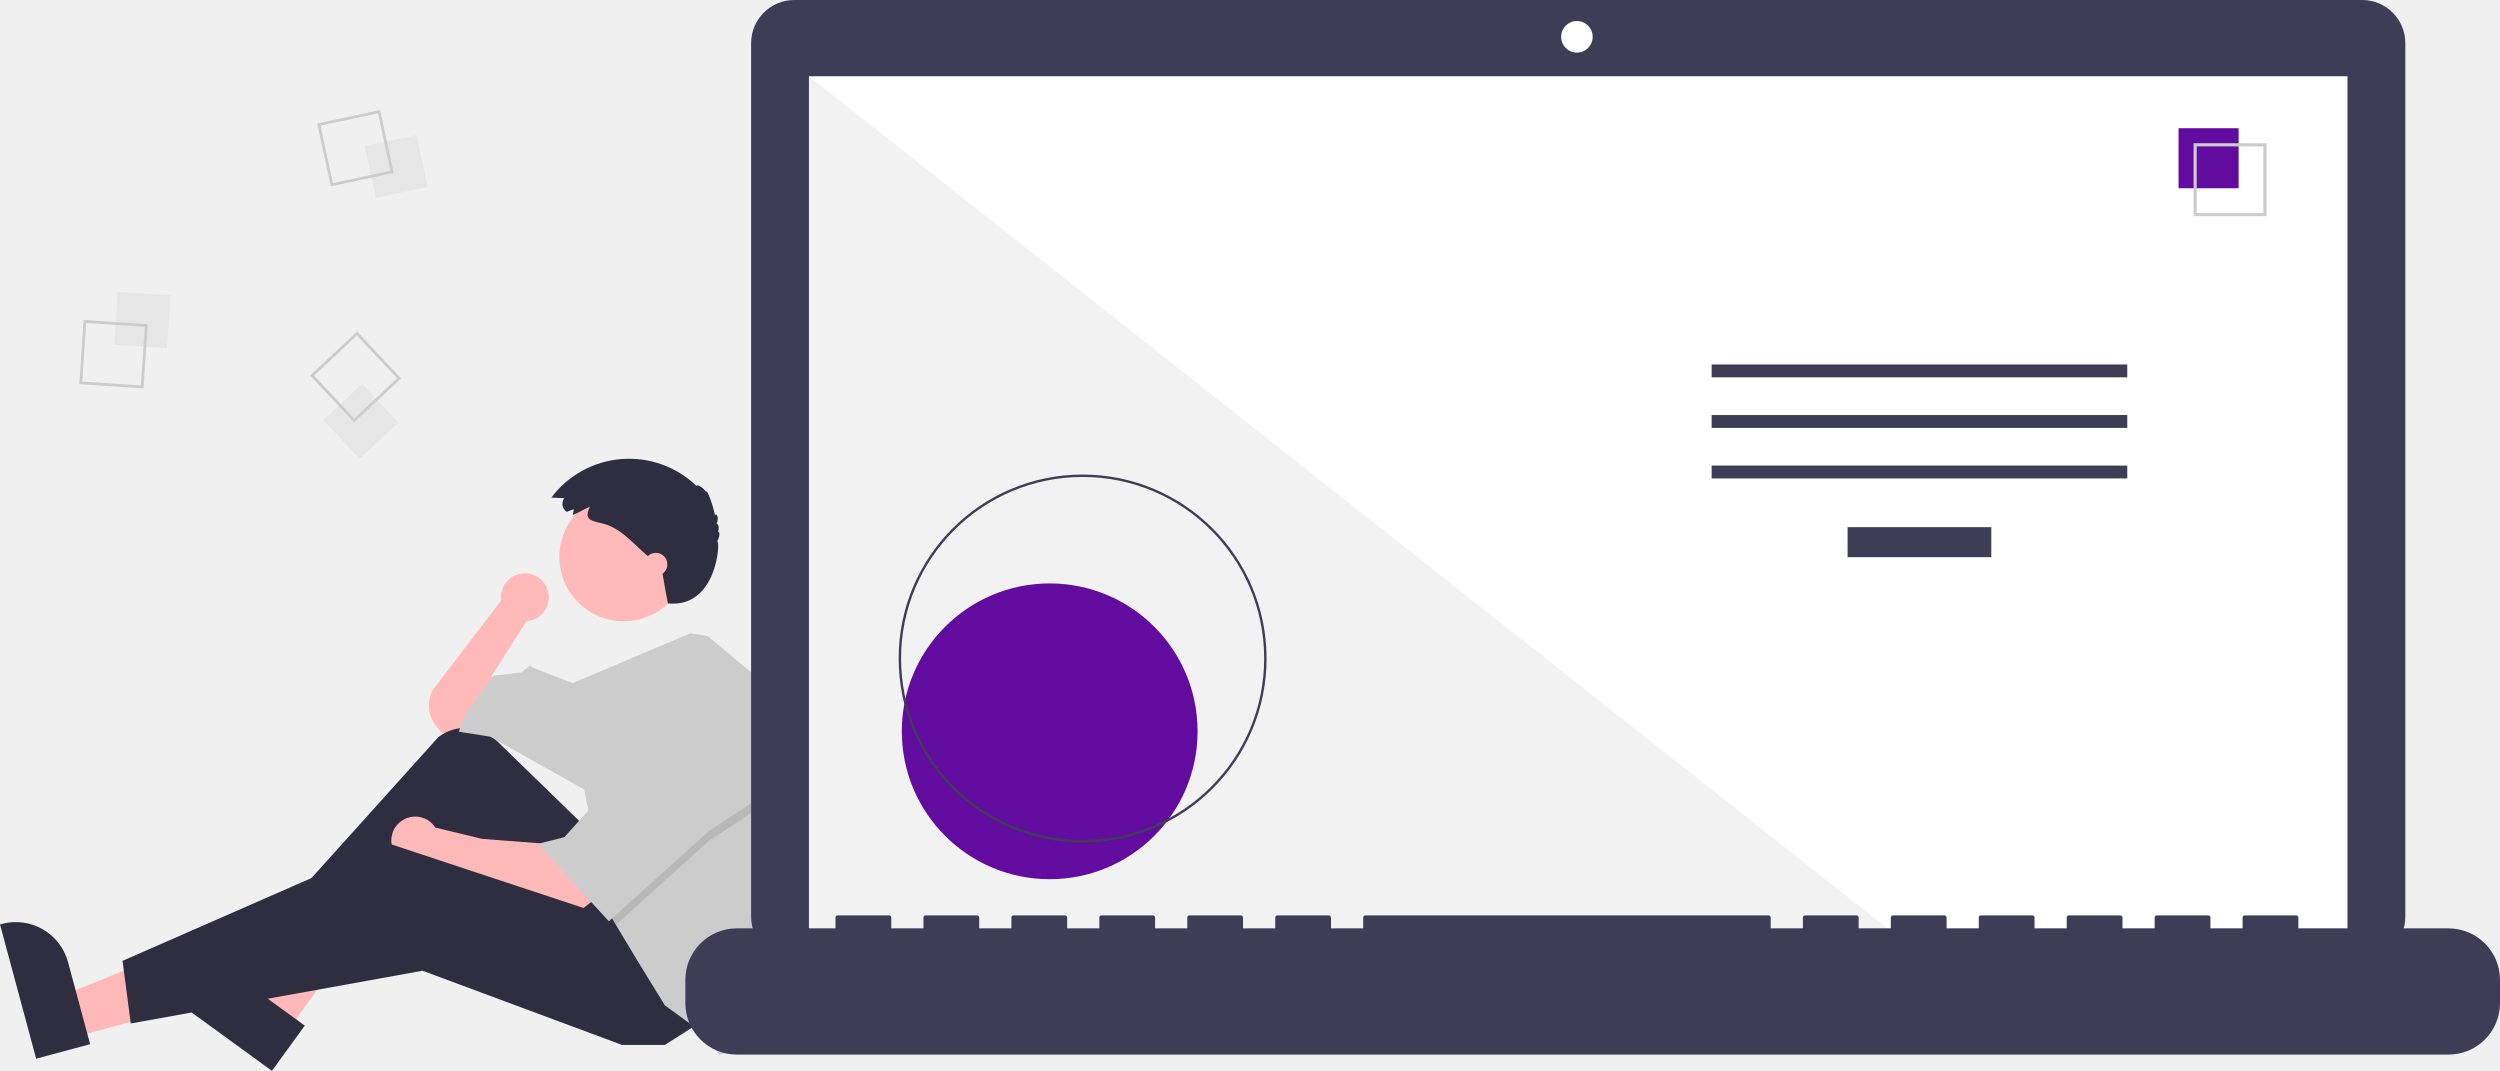
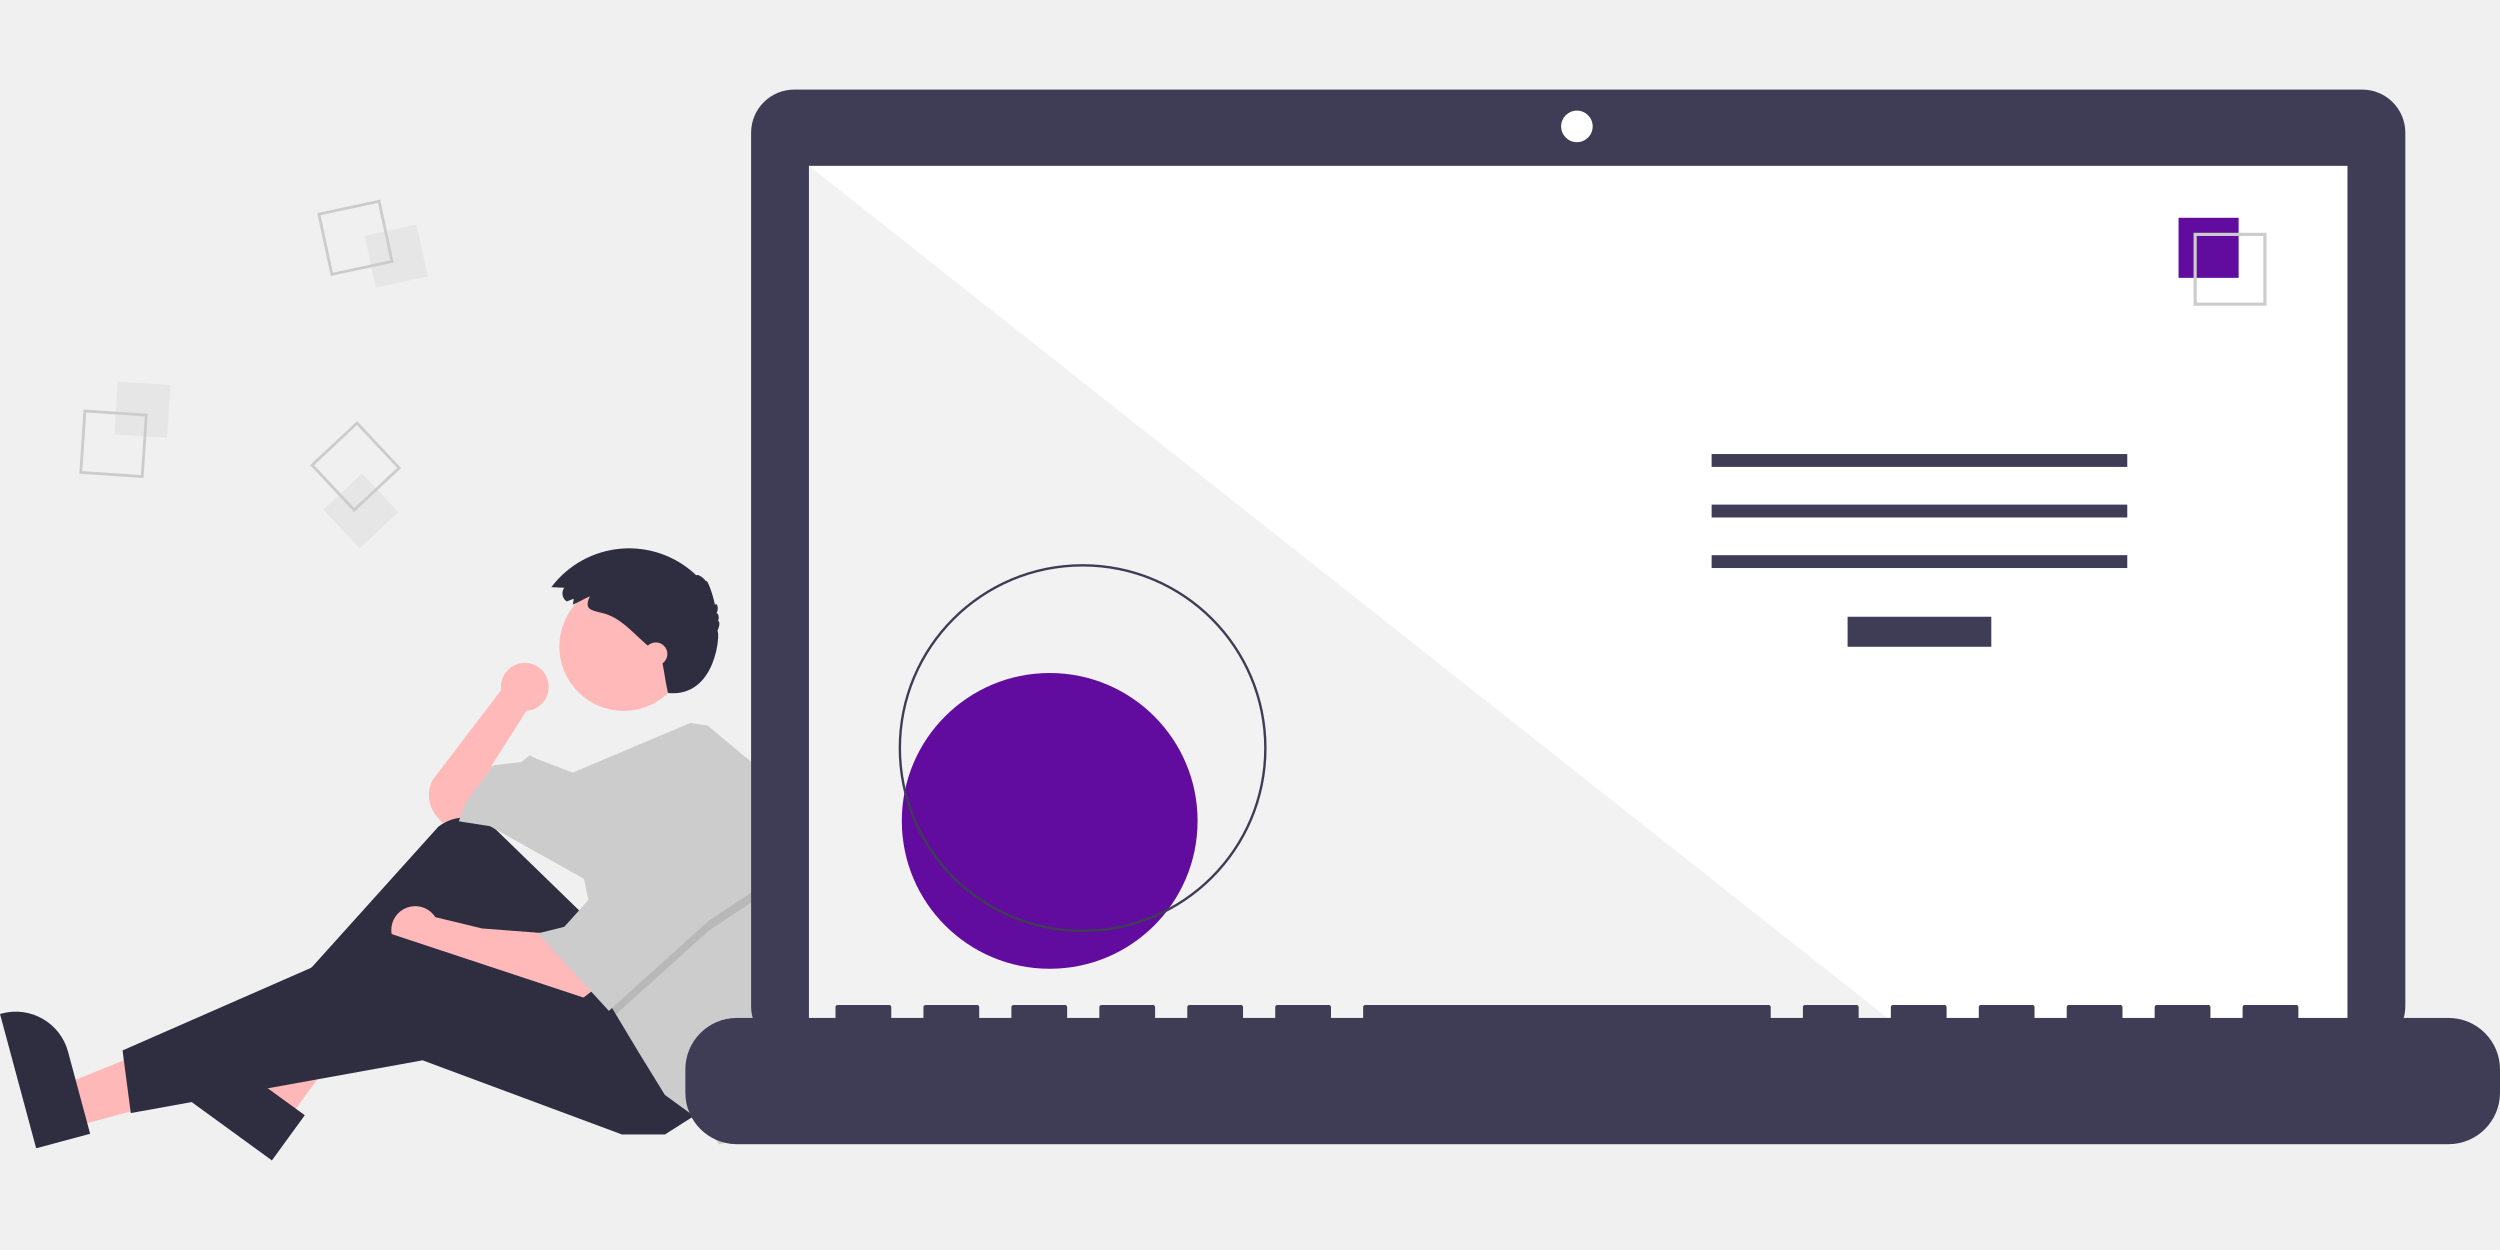
- <svg xmlns="http://www.w3.org/2000/svg" data-name="Layer 1" width="1019.484" height="436.681" viewBox="0 0 1019.484 436.681">
+ <svg xmlns="http://www.w3.org/2000/svg" data-name="Layer 1" width="500" height="250" viewBox="0 0 1019.484 436.681">
  <path d="M314.028,475.274a9.751,9.751,0,1,0-19.407,1.282l-28.014,36.686a13.583,13.583,0,0,0,1.836,14.914l2.198,2.564,10.083-2.017,11.428-10.083L290.806,507.192l14.117-22.183-.018-.016A9.743,9.743,0,0,0,314.028,475.274Z" transform="translate(-90.2579 -231.6594)" fill="#ffb9b9" />
  <polygon points="30.041 422.968 25.468 405.984 88.8 380.265 95.549 405.331 30.041 422.968" fill="#ffb8b8" />
  <path d="M105.002,663.391,90.258,608.629l.693-.187a22.075,22.075,0,0,1,27.054,15.575l0.0.001L127.01,657.466Z" transform="translate(-90.2579 -231.6594)" fill="#2f2e41" />
  <polygon points="117.278 420.254 103.054 409.91 136.185 350.121 157.179 365.388 117.278 420.254" fill="#ffb8b8" />
  <path d="M201.137,668.341,155.271,634.985l.422-.58a22.075,22.075,0,0,1,30.835-4.87l.001.001L214.542,649.908Z" transform="translate(-90.2579 -231.6594)" fill="#2f2e41" />
  <path d="M328.45,568.364l-35.795-34.773a18.076,18.076,0,0,0-23.668-1.322L201.401,607.352l6.05,9.411L271.984,573.069l43.694,57.139,41.678-20.838Z" transform="translate(-90.2579 -231.6594)" fill="#2f2e41" />
  <path d="M312.989,575.758l-26.217-2.017-18.986-4.603a9.753,9.753,0,1,0-1.85,12.656l-.003.014,11.428,4.706,49.072,16.806,6.05-4.706Z" transform="translate(-90.2579 -231.6594)" fill="#ffb9b9" />
  <polygon points="285.92 416.699 271.131 426.11 253.653 426.11 172.315 395.86 53.332 417.371 49.971 391.826 158.871 344.099 254.326 375.693 285.92 416.699" fill="#2f2e41" />
  <circle cx="254.326" cy="227.132" r="26.217" fill="#ffb9b9" />
  <path d="M412.417,563.463a150.631,150.631,0,0,1-7.388,46.592l-1.963,6.037-9.411,43.022-10.083,2.689-7.394-9.411-14.789-10.755L350.634,624.158,341.411,608.791l-2.877-4.8-10.083-50.416-38.317-21.511-12.772-2.017,2.689-7.394,11.428-15.461L302.906,505.847l3.361-2.689,2.689,1.344,14.823,5.71,48.057-20.304,7.031,1.15L403.067,511.225A150.499,150.499,0,0,1,412.417,563.463Z" transform="translate(-90.2579 -231.6594)" fill="#ccc" />
  <polygon points="314.825 325.949 289.281 342.754 251.153 377.131 248.276 372.332 240.209 331.999 242.226 331.999 263.065 293.683 314.825 325.949" opacity="0.1" style="isolation:isolate" />
  <polygon points="263.065 289.649 242.226 327.965 230.126 341.41 219.371 344.099 248.276 375.693 289.281 338.721 314.825 321.915 263.065 289.649" fill="#ccc" />
  <path d="M324.193,439.299l-2.841,1.093a3.965,3.965,0,0,1-1.06-5.507q.023-.034.047-.067l-5.249-.246a39.637,39.637,0,0,1,59.173-4.77c.239-.823,2.844.778,3.908,2.402.357-1.339,2.8,5.135,3.664,9.712.4-1.524,1.938.936.591,3.297.854-.125,1.239,2.059.578,3.276.934-.439.777,2.169-.236,3.911,1.333-.118-.114,27.331-20.114,25.331-1.392-6.397-1-6-2.64-14.226-.763-.81-1.599-1.548-2.433-2.284l-4.513-3.983c-5.247-4.632-10.021-10.348-17.011-12.08-4.804-1.19-7.841-1.458-5.223-6.872-2.365.987-4.574,2.455-6.961,3.372C323.905,440.902,324.239,440.055,324.193,439.299Z" transform="translate(-90.2579 -231.6594)" fill="#2f2e41" />
  <circle cx="267.434" cy="230.157" r="4.706" fill="#ffb9b9" />
  <rect x="137.514" y="351.376" width="21.61" height="21.61" transform="translate(-313.1754 254.4458) rotate(-86.18992)" fill="#e6e6e6" style="isolation:isolate" />
  <path d="M124.344,362.131l26.183,1.744-1.744,26.183-26.183-1.744Zm24.969,2.806-23.906-1.592-1.592,23.906,23.906,1.592Z" transform="translate(-90.2579 -231.6594)" fill="#ccc" />
  <rect x="241.009" y="288.772" width="21.61" height="21.61" transform="translate(-147.5724 -172.0746) rotate(-12.12675)" fill="#e6e6e6" style="isolation:isolate" />
  <path d="M245.278,276.51l5.513,25.655-25.655,5.513-5.513-25.655Zm4.157,24.779-5.033-23.424-23.424,5.033,5.033,23.424Z" transform="translate(-90.2579 -231.6594)" fill="#ccc" />
  <rect x="226.603" y="392.674" width="21.61" height="21.61" transform="translate(-301.9456 39.64172) rotate(-43.12712)" fill="#e6e6e6" style="isolation:isolate" />
  <path d="M253.815,385.997,234.663,403.935l-17.939-19.152,19.152-17.939Zm-19.099,16.326,17.486-16.379-16.379-17.486-17.486,16.379Z" transform="translate(-90.2579 -231.6594)" fill="#ccc" />
  <path d="M1053.535,231.659H414.152a17.598,17.598,0,0,0-17.599,17.598v356.252a17.599,17.599,0,0,0,17.599,17.599H1053.535a17.599,17.599,0,0,0,17.599-17.599V249.258a17.599,17.599,0,0,0-17.599-17.598Z" transform="translate(-90.2579 -231.6594)" fill="#3f3d56" />
  <rect x="329.89" y="31.101" width="627.391" height="353.913" fill="#fff" />
  <circle cx="643.049" cy="15.014" r="6.435" fill="#fff" />
  <polygon points="777.858 385.015 329.89 385.015 329.89 31.102 777.858 385.015" fill="#f2f2f2" style="isolation:isolate" />
  <circle cx="428.058" cy="298.224" r="60.307" fill="#610c9f" />
  <path d="M531.741,575.21a75.016,75.016,0,1,1,75.016-75.016A75.016,75.016,0,0,1,531.741,575.21Zm0-149.051A74.035,74.035,0,1,0,605.776,500.194a74.035,74.035,0,0,0-74.035-74.035Z" transform="translate(-90.2579 -231.6594)" fill="#3f3d56" />
  <rect x="753.437" y="214.97" width="58.605" height="12.246" fill="#3f3d56" />
  <rect x="697.991" y="148.627" width="169.497" height="5.248" fill="#3f3d56" />
  <rect x="697.991" y="169.246" width="169.497" height="5.248" fill="#3f3d56" />
  <rect x="697.991" y="189.866" width="169.497" height="5.248" fill="#3f3d56" />
  <rect x="888.401" y="52.282" width="24.492" height="24.492" fill="#610c9f" />
  <path d="M1014.522,319.804h-29.74v-29.74h29.74Zm-28.447-1.293h27.154V291.357H986.075Z" transform="translate(-90.2579 -231.6594)" fill="#ccc" />
  <path d="M1088.749,610.239h-61.229v-4.412a.875.875,0,0,0-.875-.875h-20.993a.875.875,0,0,0-.875.875v4.412H991.657v-4.412a.875.875,0,0,0-.875-.875H969.789a.875.875,0,0,0-.875.875h0v4.412H955.794v-4.412a.875.875,0,0,0-.875-.875h-20.993a.875.875,0,0,0-.875.875h0v4.412H919.931v-4.412a.875.875,0,0,0-.875-.875H898.064a.875.875,0,0,0-.875.875v4.412H884.068v-4.412a.875.875,0,0,0-.875-.875H862.201a.875.875,0,0,0-.875.875h0v4.412H848.205v-4.412a.875.875,0,0,0-.875-.875H826.338a.875.875,0,0,0-.875.875h0v4.412H812.343v-4.412a.875.875,0,0,0-.875-.875H647.023a.875.875,0,0,0-.875.875h0v4.412H633.028v-4.412a.875.875,0,0,0-.875-.875H611.161a.875.875,0,0,0-.875.875h0v4.412h-13.121v-4.412a.875.875,0,0,0-.875-.875h-20.993a.875.875,0,0,0-.875.875h0v4.412H561.302v-4.412a.875.875,0,0,0-.875-.875H539.435a.875.875,0,0,0-.875.875h0v4.412H525.44v-4.412a.875.875,0,0,0-.875-.875H503.572a.875.875,0,0,0-.875.875h0v4.412h-13.121v-4.412a.875.875,0,0,0-.875-.875H467.709a.875.875,0,0,0-.875.875v4.412H453.714v-4.412a.875.875,0,0,0-.875-.875H431.846a.875.875,0,0,0-.875.875h0v4.412H390.735A20.993,20.993,0,0,0,369.742,631.232v9.492A20.993,20.993,0,0,0,390.735,661.717h698.014a20.993,20.993,0,0,0,20.993-20.993V631.232A20.993,20.993,0,0,0,1088.749,610.239Z" transform="translate(-90.2579 -231.6594)" fill="#3f3d56" />
</svg>
